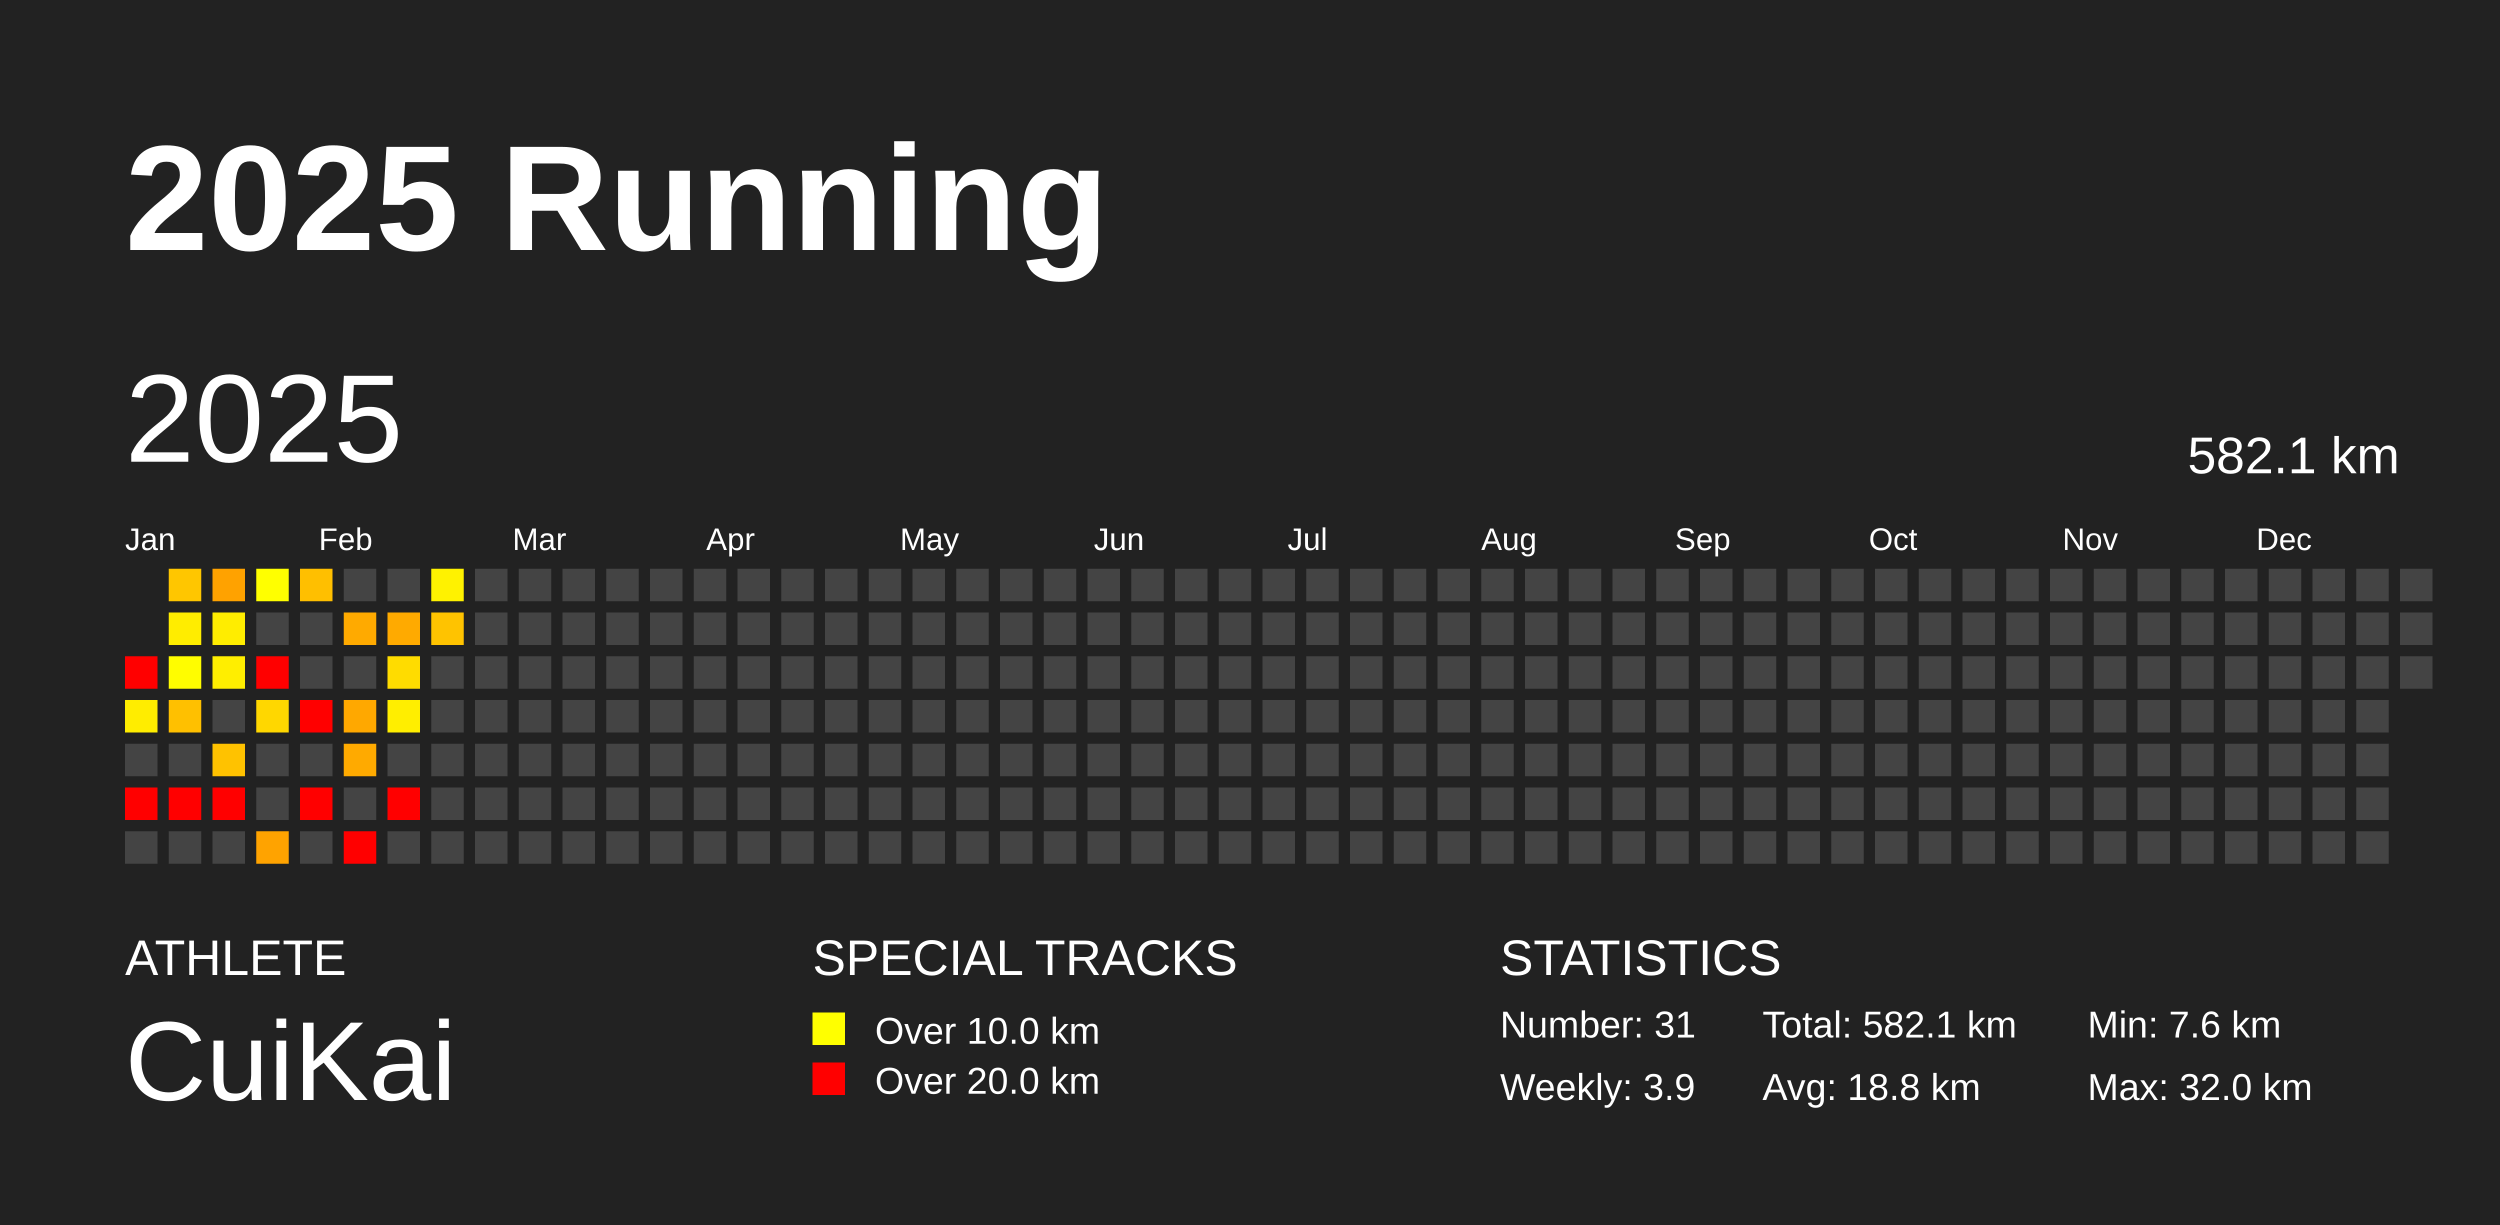
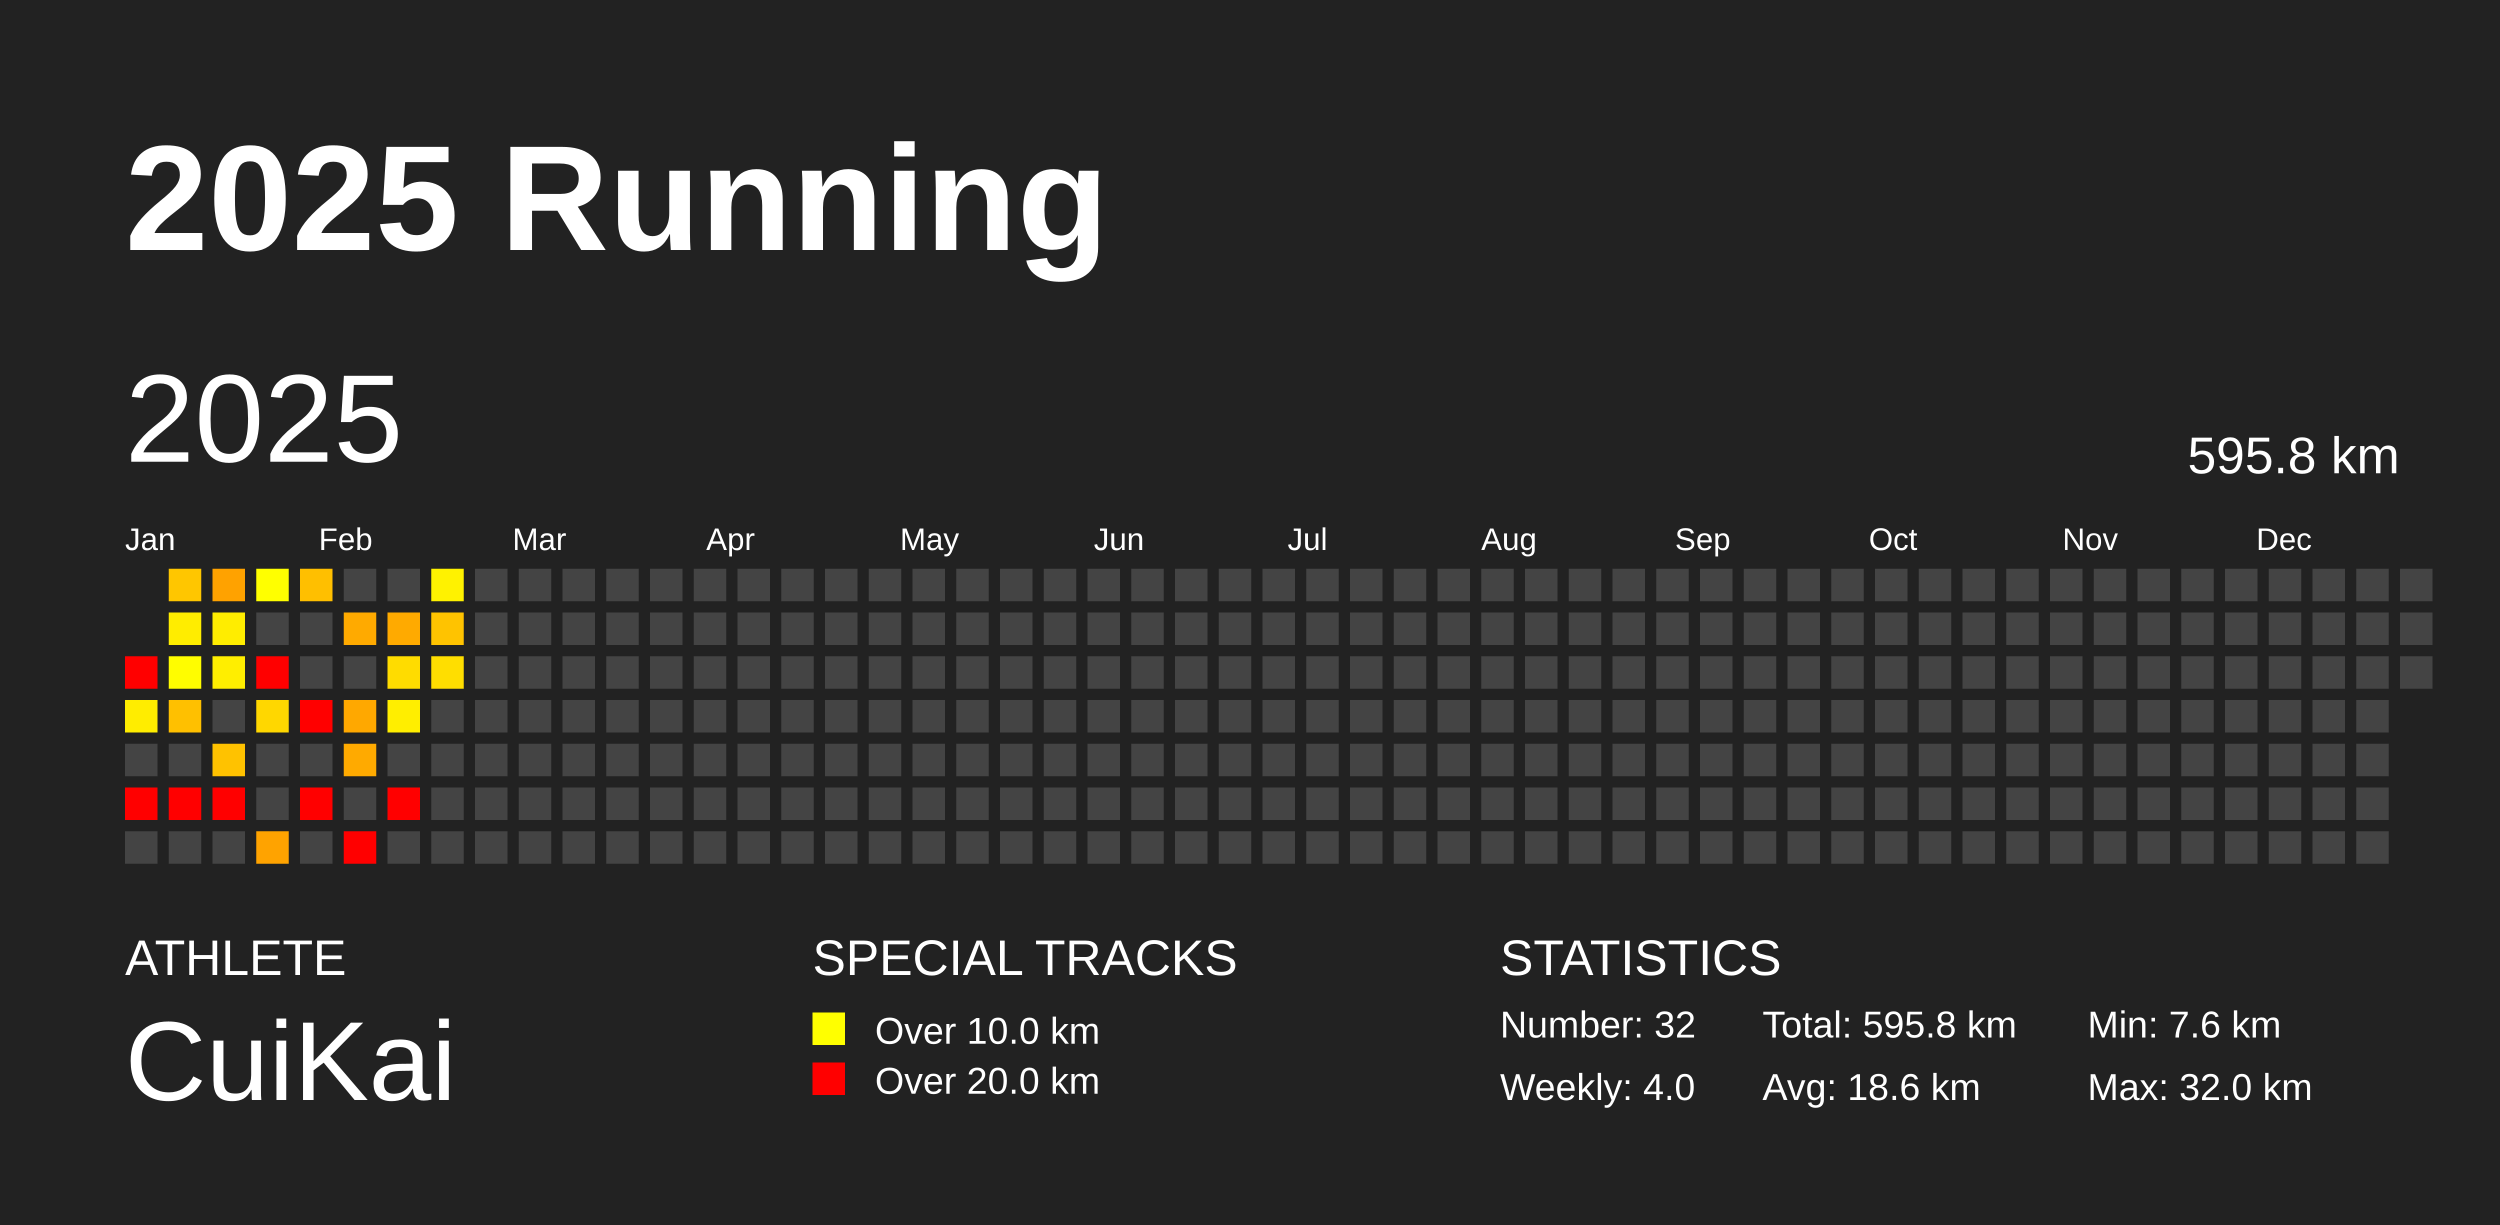
<svg xmlns="http://www.w3.org/2000/svg" baseProfile="full" height="98mm" version="1.1" viewBox="0,0,200,98" width="200mm">
  <defs />
  <rect fill="#222222" height="98" width="200" x="0" y="0" />
  <text fill="#FFFFFF" style="font-size:12px; font-family:Arial; font-weight:bold;" x="10" y="20">2025 Running</text>
  <text fill="#FFFFFF" style="font-size:4px; font-family:Arial" x="10" y="78">ATHLETE</text>
  <text fill="#FFFFFF" style="font-size:9px; font-family:Arial" x="10" y="88">CuiKai</text>
  <text fill="#FFFFFF" style="font-size:4px; font-family:Arial" x="65" y="78">SPECIAL TRACKS</text>
  <rect fill="yellow" height="2.6" width="2.6" x="65" y="81" />
  <text fill="#FFFFFF" style="font-size:3px; font-family:Arial" x="70" y="83.5">Over 10.0 km</text>
  <rect fill="red" height="2.6" width="2.6" x="65" y="85" />
  <text fill="#FFFFFF" style="font-size:3px; font-family:Arial" x="70" y="87.5">Over 20.0 km</text>
  <text fill="#FFFFFF" style="font-size:4px; font-family:Arial" x="120" y="78">STATISTICS</text>
-   <text fill="#FFFFFF" style="font-size:3px; font-family:Arial" x="120" y="83">Number: 31</text>
-   <text fill="#FFFFFF" style="font-size:3px; font-family:Arial" x="120" y="88">Weekly: 3.9</text>
-   <text fill="#FFFFFF" style="font-size:3px; font-family:Arial" x="141" y="83">Total: 582.1 km</text>
-   <text fill="#FFFFFF" style="font-size:3px; font-family:Arial" x="141" y="88">Avg: 18.8 km</text>
+   <text fill="#FFFFFF" style="font-size:3px; font-family:Arial" x="120" y="83">Number: 32</text>
+   <text fill="#FFFFFF" style="font-size:3px; font-family:Arial" x="120" y="88">Weekly: 4.0</text>
+   <text fill="#FFFFFF" style="font-size:3px; font-family:Arial" x="141" y="83">Total: 595.8 km</text>
+   <text fill="#FFFFFF" style="font-size:3px; font-family:Arial" x="141" y="88">Avg: 18.6 km</text>
  <text fill="#FFFFFF" style="font-size:3px; font-family:Arial" x="167" y="83">Min: 7.6 km</text>
  <text fill="#FFFFFF" style="font-size:3px; font-family:Arial" x="167" y="88">Max: 32.0 km</text>
  <text dominant-baseline="hanging" fill="#FFFFFF" style="font-size:10.0px; font-family:Arial;" x="10" y="30">2025</text>
-   <text dominant-baseline="hanging" fill="#FFFFFF" style="font-size:4.125px; font-family:Arial;" x="175" y="35">582.1 km</text>
+   <text dominant-baseline="hanging" fill="#FFFFFF" style="font-size:4.125px; font-family:Arial;" x="175" y="35">595.8 km</text>
  <text fill="#FFFFFF" style="font-size:2.5px; font-family:Arial" x="10.0" y="44">Jan</text>
  <text fill="#FFFFFF" style="font-size:2.5px; font-family:Arial" x="25.5" y="44">Feb</text>
  <text fill="#FFFFFF" style="font-size:2.5px; font-family:Arial" x="41.0" y="44">Mar</text>
  <text fill="#FFFFFF" style="font-size:2.5px; font-family:Arial" x="56.5" y="44">Apr</text>
  <text fill="#FFFFFF" style="font-size:2.5px; font-family:Arial" x="72.0" y="44">May</text>
  <text fill="#FFFFFF" style="font-size:2.5px; font-family:Arial" x="87.5" y="44">Jun</text>
  <text fill="#FFFFFF" style="font-size:2.5px; font-family:Arial" x="103.0" y="44">Jul</text>
  <text fill="#FFFFFF" style="font-size:2.5px; font-family:Arial" x="118.5" y="44">Aug</text>
  <text fill="#FFFFFF" style="font-size:2.5px; font-family:Arial" x="134.0" y="44">Sep</text>
  <text fill="#FFFFFF" style="font-size:2.5px; font-family:Arial" x="149.5" y="44">Oct</text>
  <text fill="#FFFFFF" style="font-size:2.5px; font-family:Arial" x="165.0" y="44">Nov</text>
  <text fill="#FFFFFF" style="font-size:2.5px; font-family:Arial" x="180.5" y="44">Dec</text>
  <rect fill="red" height="2.6" width="2.6" x="10.0" y="52.5" />
  <rect fill="#ffed00" height="2.6" width="2.6" x="10.0" y="56.0" />
  <rect fill="#444444" height="2.6" width="2.6" x="10.0" y="59.5" />
  <rect fill="red" height="2.6" width="2.6" x="10.0" y="63.0" />
  <rect fill="#444444" height="2.6" width="2.6" x="10.0" y="66.5" />
  <rect fill="#ffc600" height="2.6" width="2.6" x="13.5" y="45.5" />
  <rect fill="#ffed00" height="2.6" width="2.6" x="13.5" y="49.0" />
  <rect fill="#fffd00" height="2.6" width="2.6" x="13.5" y="52.5" />
  <rect fill="#ffc000" height="2.6" width="2.6" x="13.5" y="56.0" />
  <rect fill="#444444" height="2.6" width="2.6" x="13.5" y="59.5" />
  <rect fill="red" height="2.6" width="2.6" x="13.5" y="63.0" />
  <rect fill="#444444" height="2.6" width="2.6" x="13.5" y="66.5" />
  <rect fill="#ffa200" height="2.6" width="2.6" x="17.0" y="45.5" />
  <rect fill="#ffed00" height="2.6" width="2.6" x="17.0" y="49.0" />
  <rect fill="#ffee00" height="2.6" width="2.6" x="17.0" y="52.5" />
  <rect fill="#444444" height="2.6" width="2.6" x="17.0" y="56.0" />
  <rect fill="#ffc200" height="2.6" width="2.6" x="17.0" y="59.5" />
  <rect fill="red" height="2.6" width="2.6" x="17.0" y="63.0" />
  <rect fill="#444444" height="2.6" width="2.6" x="17.0" y="66.5" />
  <rect fill="#ffff00" height="2.6" width="2.6" x="20.5" y="45.5" />
  <rect fill="#444444" height="2.6" width="2.6" x="20.5" y="49.0" />
  <rect fill="red" height="2.6" width="2.6" x="20.5" y="52.5" />
  <rect fill="#ffd700" height="2.6" width="2.6" x="20.5" y="56.0" />
  <rect fill="#444444" height="2.6" width="2.6" x="20.5" y="59.5" />
  <rect fill="#444444" height="2.6" width="2.6" x="20.5" y="63.0" />
  <rect fill="#ffa300" height="2.6" width="2.6" x="20.5" y="66.5" />
  <rect fill="#ffbf00" height="2.6" width="2.6" x="24.0" y="45.5" />
  <rect fill="#444444" height="2.6" width="2.6" x="24.0" y="49.0" />
  <rect fill="#444444" height="2.6" width="2.6" x="24.0" y="52.5" />
  <rect fill="red" height="2.6" width="2.6" x="24.0" y="56.0" />
  <rect fill="#444444" height="2.6" width="2.6" x="24.0" y="59.5" />
  <rect fill="red" height="2.6" width="2.6" x="24.0" y="63.0" />
  <rect fill="#444444" height="2.6" width="2.6" x="24.0" y="66.5" />
  <rect fill="#444444" height="2.6" width="2.6" x="27.5" y="45.5" />
  <rect fill="#ffaa00" height="2.6" width="2.6" x="27.5" y="49.0" />
  <rect fill="#444444" height="2.6" width="2.6" x="27.5" y="52.5" />
  <rect fill="#ffa800" height="2.6" width="2.6" x="27.5" y="56.0" />
  <rect fill="#ffaa00" height="2.6" width="2.6" x="27.5" y="59.5" />
  <rect fill="#444444" height="2.6" width="2.6" x="27.5" y="63.0" />
  <rect fill="red" height="2.6" width="2.6" x="27.5" y="66.5" />
  <rect fill="#444444" height="2.6" width="2.6" x="31.0" y="45.5" />
  <rect fill="#ffaa00" height="2.6" width="2.6" x="31.0" y="49.0" />
  <rect fill="#ffdc00" height="2.6" width="2.6" x="31.0" y="52.5" />
  <rect fill="#ffee00" height="2.6" width="2.6" x="31.0" y="56.0" />
  <rect fill="#444444" height="2.6" width="2.6" x="31.0" y="59.5" />
  <rect fill="red" height="2.6" width="2.6" x="31.0" y="63.0" />
  <rect fill="#444444" height="2.6" width="2.6" x="31.0" y="66.5" />
  <rect fill="#fff200" height="2.6" width="2.6" x="34.5" y="45.5" />
  <rect fill="#ffc300" height="2.6" width="2.6" x="34.5" y="49.0" />
-   <rect fill="#444444" height="2.6" width="2.6" x="34.5" y="52.5" />
+   <rect fill="#ffde00" height="2.6" width="2.6" x="34.5" y="52.5" />
  <rect fill="#444444" height="2.6" width="2.6" x="34.5" y="56.0" />
  <rect fill="#444444" height="2.6" width="2.6" x="34.5" y="59.5" />
  <rect fill="#444444" height="2.6" width="2.6" x="34.5" y="63.0" />
  <rect fill="#444444" height="2.6" width="2.6" x="34.5" y="66.5" />
  <rect fill="#444444" height="2.6" width="2.6" x="38.0" y="45.5" />
  <rect fill="#444444" height="2.6" width="2.6" x="38.0" y="49.0" />
  <rect fill="#444444" height="2.6" width="2.6" x="38.0" y="52.5" />
  <rect fill="#444444" height="2.6" width="2.6" x="38.0" y="56.0" />
  <rect fill="#444444" height="2.6" width="2.6" x="38.0" y="59.5" />
  <rect fill="#444444" height="2.6" width="2.6" x="38.0" y="63.0" />
  <rect fill="#444444" height="2.6" width="2.6" x="38.0" y="66.5" />
  <rect fill="#444444" height="2.6" width="2.6" x="41.5" y="45.5" />
  <rect fill="#444444" height="2.6" width="2.6" x="41.5" y="49.0" />
  <rect fill="#444444" height="2.6" width="2.6" x="41.5" y="52.5" />
  <rect fill="#444444" height="2.6" width="2.6" x="41.5" y="56.0" />
  <rect fill="#444444" height="2.6" width="2.6" x="41.5" y="59.5" />
  <rect fill="#444444" height="2.6" width="2.6" x="41.5" y="63.0" />
  <rect fill="#444444" height="2.6" width="2.6" x="41.5" y="66.5" />
  <rect fill="#444444" height="2.6" width="2.6" x="45.0" y="45.5" />
  <rect fill="#444444" height="2.6" width="2.6" x="45.0" y="49.0" />
  <rect fill="#444444" height="2.6" width="2.6" x="45.0" y="52.5" />
  <rect fill="#444444" height="2.6" width="2.6" x="45.0" y="56.0" />
  <rect fill="#444444" height="2.6" width="2.6" x="45.0" y="59.5" />
  <rect fill="#444444" height="2.6" width="2.6" x="45.0" y="63.0" />
  <rect fill="#444444" height="2.6" width="2.6" x="45.0" y="66.5" />
  <rect fill="#444444" height="2.6" width="2.6" x="48.5" y="45.5" />
  <rect fill="#444444" height="2.6" width="2.6" x="48.5" y="49.0" />
  <rect fill="#444444" height="2.6" width="2.6" x="48.5" y="52.5" />
  <rect fill="#444444" height="2.6" width="2.6" x="48.5" y="56.0" />
  <rect fill="#444444" height="2.6" width="2.6" x="48.5" y="59.5" />
  <rect fill="#444444" height="2.6" width="2.6" x="48.5" y="63.0" />
  <rect fill="#444444" height="2.6" width="2.6" x="48.5" y="66.5" />
  <rect fill="#444444" height="2.6" width="2.6" x="52.0" y="45.5" />
  <rect fill="#444444" height="2.6" width="2.6" x="52.0" y="49.0" />
  <rect fill="#444444" height="2.6" width="2.6" x="52.0" y="52.5" />
  <rect fill="#444444" height="2.6" width="2.6" x="52.0" y="56.0" />
  <rect fill="#444444" height="2.6" width="2.6" x="52.0" y="59.5" />
  <rect fill="#444444" height="2.6" width="2.6" x="52.0" y="63.0" />
  <rect fill="#444444" height="2.6" width="2.6" x="52.0" y="66.5" />
  <rect fill="#444444" height="2.6" width="2.6" x="55.5" y="45.5" />
  <rect fill="#444444" height="2.6" width="2.6" x="55.5" y="49.0" />
  <rect fill="#444444" height="2.6" width="2.6" x="55.5" y="52.5" />
  <rect fill="#444444" height="2.6" width="2.6" x="55.5" y="56.0" />
  <rect fill="#444444" height="2.6" width="2.6" x="55.5" y="59.5" />
  <rect fill="#444444" height="2.6" width="2.6" x="55.5" y="63.0" />
  <rect fill="#444444" height="2.6" width="2.6" x="55.5" y="66.5" />
  <rect fill="#444444" height="2.6" width="2.6" x="59.0" y="45.5" />
  <rect fill="#444444" height="2.6" width="2.6" x="59.0" y="49.0" />
  <rect fill="#444444" height="2.6" width="2.6" x="59.0" y="52.5" />
  <rect fill="#444444" height="2.6" width="2.6" x="59.0" y="56.0" />
  <rect fill="#444444" height="2.6" width="2.6" x="59.0" y="59.5" />
  <rect fill="#444444" height="2.6" width="2.6" x="59.0" y="63.0" />
  <rect fill="#444444" height="2.6" width="2.6" x="59.0" y="66.5" />
  <rect fill="#444444" height="2.6" width="2.6" x="62.5" y="45.5" />
  <rect fill="#444444" height="2.6" width="2.6" x="62.5" y="49.0" />
  <rect fill="#444444" height="2.6" width="2.6" x="62.5" y="52.5" />
  <rect fill="#444444" height="2.6" width="2.6" x="62.5" y="56.0" />
  <rect fill="#444444" height="2.6" width="2.6" x="62.5" y="59.5" />
  <rect fill="#444444" height="2.6" width="2.6" x="62.5" y="63.0" />
  <rect fill="#444444" height="2.6" width="2.6" x="62.5" y="66.5" />
  <rect fill="#444444" height="2.6" width="2.6" x="66.0" y="45.5" />
  <rect fill="#444444" height="2.6" width="2.6" x="66.0" y="49.0" />
  <rect fill="#444444" height="2.6" width="2.6" x="66.0" y="52.5" />
  <rect fill="#444444" height="2.6" width="2.6" x="66.0" y="56.0" />
  <rect fill="#444444" height="2.6" width="2.6" x="66.0" y="59.5" />
  <rect fill="#444444" height="2.6" width="2.6" x="66.0" y="63.0" />
  <rect fill="#444444" height="2.6" width="2.6" x="66.0" y="66.5" />
  <rect fill="#444444" height="2.6" width="2.6" x="69.5" y="45.5" />
  <rect fill="#444444" height="2.6" width="2.6" x="69.5" y="49.0" />
  <rect fill="#444444" height="2.6" width="2.6" x="69.5" y="52.5" />
  <rect fill="#444444" height="2.6" width="2.6" x="69.5" y="56.0" />
  <rect fill="#444444" height="2.6" width="2.6" x="69.5" y="59.5" />
  <rect fill="#444444" height="2.6" width="2.6" x="69.5" y="63.0" />
  <rect fill="#444444" height="2.6" width="2.6" x="69.5" y="66.5" />
  <rect fill="#444444" height="2.6" width="2.6" x="73.0" y="45.5" />
  <rect fill="#444444" height="2.6" width="2.6" x="73.0" y="49.0" />
  <rect fill="#444444" height="2.6" width="2.6" x="73.0" y="52.5" />
  <rect fill="#444444" height="2.6" width="2.6" x="73.0" y="56.0" />
  <rect fill="#444444" height="2.6" width="2.6" x="73.0" y="59.5" />
  <rect fill="#444444" height="2.6" width="2.6" x="73.0" y="63.0" />
  <rect fill="#444444" height="2.6" width="2.6" x="73.0" y="66.5" />
  <rect fill="#444444" height="2.6" width="2.6" x="76.5" y="45.5" />
  <rect fill="#444444" height="2.6" width="2.6" x="76.5" y="49.0" />
  <rect fill="#444444" height="2.6" width="2.6" x="76.5" y="52.5" />
  <rect fill="#444444" height="2.6" width="2.6" x="76.5" y="56.0" />
  <rect fill="#444444" height="2.6" width="2.6" x="76.5" y="59.5" />
  <rect fill="#444444" height="2.6" width="2.6" x="76.5" y="63.0" />
  <rect fill="#444444" height="2.6" width="2.6" x="76.5" y="66.5" />
  <rect fill="#444444" height="2.6" width="2.6" x="80.0" y="45.5" />
  <rect fill="#444444" height="2.6" width="2.6" x="80.0" y="49.0" />
  <rect fill="#444444" height="2.6" width="2.6" x="80.0" y="52.5" />
  <rect fill="#444444" height="2.6" width="2.6" x="80.0" y="56.0" />
  <rect fill="#444444" height="2.6" width="2.6" x="80.0" y="59.5" />
  <rect fill="#444444" height="2.6" width="2.6" x="80.0" y="63.0" />
  <rect fill="#444444" height="2.6" width="2.6" x="80.0" y="66.5" />
  <rect fill="#444444" height="2.6" width="2.6" x="83.5" y="45.5" />
  <rect fill="#444444" height="2.6" width="2.6" x="83.5" y="49.0" />
  <rect fill="#444444" height="2.6" width="2.6" x="83.5" y="52.5" />
  <rect fill="#444444" height="2.6" width="2.6" x="83.5" y="56.0" />
  <rect fill="#444444" height="2.6" width="2.6" x="83.5" y="59.5" />
  <rect fill="#444444" height="2.6" width="2.6" x="83.5" y="63.0" />
  <rect fill="#444444" height="2.6" width="2.6" x="83.5" y="66.5" />
  <rect fill="#444444" height="2.6" width="2.6" x="87.0" y="45.5" />
  <rect fill="#444444" height="2.6" width="2.6" x="87.0" y="49.0" />
  <rect fill="#444444" height="2.6" width="2.6" x="87.0" y="52.5" />
  <rect fill="#444444" height="2.6" width="2.6" x="87.0" y="56.0" />
  <rect fill="#444444" height="2.6" width="2.6" x="87.0" y="59.5" />
  <rect fill="#444444" height="2.6" width="2.6" x="87.0" y="63.0" />
  <rect fill="#444444" height="2.6" width="2.6" x="87.0" y="66.5" />
  <rect fill="#444444" height="2.6" width="2.6" x="90.5" y="45.5" />
  <rect fill="#444444" height="2.6" width="2.6" x="90.5" y="49.0" />
  <rect fill="#444444" height="2.6" width="2.6" x="90.5" y="52.5" />
  <rect fill="#444444" height="2.6" width="2.6" x="90.5" y="56.0" />
  <rect fill="#444444" height="2.6" width="2.6" x="90.5" y="59.5" />
  <rect fill="#444444" height="2.6" width="2.6" x="90.5" y="63.0" />
  <rect fill="#444444" height="2.6" width="2.6" x="90.5" y="66.5" />
  <rect fill="#444444" height="2.6" width="2.6" x="94.0" y="45.5" />
  <rect fill="#444444" height="2.6" width="2.6" x="94.0" y="49.0" />
  <rect fill="#444444" height="2.6" width="2.6" x="94.0" y="52.5" />
  <rect fill="#444444" height="2.6" width="2.6" x="94.0" y="56.0" />
  <rect fill="#444444" height="2.6" width="2.6" x="94.0" y="59.5" />
  <rect fill="#444444" height="2.6" width="2.6" x="94.0" y="63.0" />
  <rect fill="#444444" height="2.6" width="2.6" x="94.0" y="66.5" />
  <rect fill="#444444" height="2.6" width="2.6" x="97.5" y="45.5" />
  <rect fill="#444444" height="2.6" width="2.6" x="97.5" y="49.0" />
  <rect fill="#444444" height="2.6" width="2.6" x="97.5" y="52.5" />
  <rect fill="#444444" height="2.6" width="2.6" x="97.5" y="56.0" />
  <rect fill="#444444" height="2.6" width="2.6" x="97.5" y="59.5" />
  <rect fill="#444444" height="2.6" width="2.6" x="97.5" y="63.0" />
  <rect fill="#444444" height="2.6" width="2.6" x="97.5" y="66.5" />
  <rect fill="#444444" height="2.6" width="2.6" x="101.0" y="45.5" />
  <rect fill="#444444" height="2.6" width="2.6" x="101.0" y="49.0" />
  <rect fill="#444444" height="2.6" width="2.6" x="101.0" y="52.5" />
  <rect fill="#444444" height="2.6" width="2.6" x="101.0" y="56.0" />
  <rect fill="#444444" height="2.6" width="2.6" x="101.0" y="59.5" />
  <rect fill="#444444" height="2.6" width="2.6" x="101.0" y="63.0" />
  <rect fill="#444444" height="2.6" width="2.6" x="101.0" y="66.5" />
  <rect fill="#444444" height="2.6" width="2.6" x="104.5" y="45.5" />
  <rect fill="#444444" height="2.6" width="2.6" x="104.5" y="49.0" />
  <rect fill="#444444" height="2.6" width="2.6" x="104.5" y="52.5" />
  <rect fill="#444444" height="2.6" width="2.6" x="104.5" y="56.0" />
  <rect fill="#444444" height="2.6" width="2.6" x="104.5" y="59.5" />
  <rect fill="#444444" height="2.6" width="2.6" x="104.5" y="63.0" />
  <rect fill="#444444" height="2.6" width="2.6" x="104.5" y="66.5" />
  <rect fill="#444444" height="2.6" width="2.6" x="108.0" y="45.5" />
  <rect fill="#444444" height="2.6" width="2.6" x="108.0" y="49.0" />
  <rect fill="#444444" height="2.6" width="2.6" x="108.0" y="52.5" />
  <rect fill="#444444" height="2.6" width="2.6" x="108.0" y="56.0" />
  <rect fill="#444444" height="2.6" width="2.6" x="108.0" y="59.5" />
  <rect fill="#444444" height="2.6" width="2.6" x="108.0" y="63.0" />
  <rect fill="#444444" height="2.6" width="2.6" x="108.0" y="66.5" />
  <rect fill="#444444" height="2.6" width="2.6" x="111.5" y="45.5" />
  <rect fill="#444444" height="2.6" width="2.6" x="111.5" y="49.0" />
  <rect fill="#444444" height="2.6" width="2.6" x="111.5" y="52.5" />
  <rect fill="#444444" height="2.6" width="2.6" x="111.5" y="56.0" />
  <rect fill="#444444" height="2.6" width="2.6" x="111.5" y="59.5" />
  <rect fill="#444444" height="2.6" width="2.6" x="111.5" y="63.0" />
  <rect fill="#444444" height="2.6" width="2.6" x="111.5" y="66.5" />
  <rect fill="#444444" height="2.6" width="2.6" x="115.0" y="45.5" />
  <rect fill="#444444" height="2.6" width="2.6" x="115.0" y="49.0" />
  <rect fill="#444444" height="2.6" width="2.6" x="115.0" y="52.5" />
  <rect fill="#444444" height="2.6" width="2.6" x="115.0" y="56.0" />
  <rect fill="#444444" height="2.6" width="2.6" x="115.0" y="59.5" />
  <rect fill="#444444" height="2.6" width="2.6" x="115.0" y="63.0" />
  <rect fill="#444444" height="2.6" width="2.6" x="115.0" y="66.5" />
  <rect fill="#444444" height="2.6" width="2.6" x="118.5" y="45.5" />
  <rect fill="#444444" height="2.6" width="2.6" x="118.5" y="49.0" />
  <rect fill="#444444" height="2.6" width="2.6" x="118.5" y="52.5" />
  <rect fill="#444444" height="2.6" width="2.6" x="118.5" y="56.0" />
  <rect fill="#444444" height="2.6" width="2.6" x="118.5" y="59.5" />
  <rect fill="#444444" height="2.6" width="2.6" x="118.5" y="63.0" />
  <rect fill="#444444" height="2.6" width="2.6" x="118.5" y="66.5" />
  <rect fill="#444444" height="2.6" width="2.6" x="122.0" y="45.5" />
  <rect fill="#444444" height="2.6" width="2.6" x="122.0" y="49.0" />
  <rect fill="#444444" height="2.6" width="2.6" x="122.0" y="52.5" />
  <rect fill="#444444" height="2.6" width="2.6" x="122.0" y="56.0" />
  <rect fill="#444444" height="2.6" width="2.6" x="122.0" y="59.5" />
  <rect fill="#444444" height="2.6" width="2.6" x="122.0" y="63.0" />
  <rect fill="#444444" height="2.6" width="2.6" x="122.0" y="66.5" />
  <rect fill="#444444" height="2.6" width="2.6" x="125.5" y="45.5" />
  <rect fill="#444444" height="2.6" width="2.6" x="125.5" y="49.0" />
  <rect fill="#444444" height="2.6" width="2.6" x="125.5" y="52.5" />
  <rect fill="#444444" height="2.6" width="2.6" x="125.5" y="56.0" />
  <rect fill="#444444" height="2.6" width="2.6" x="125.5" y="59.5" />
  <rect fill="#444444" height="2.6" width="2.6" x="125.5" y="63.0" />
  <rect fill="#444444" height="2.6" width="2.6" x="125.5" y="66.5" />
  <rect fill="#444444" height="2.6" width="2.6" x="129.0" y="45.5" />
  <rect fill="#444444" height="2.6" width="2.6" x="129.0" y="49.0" />
  <rect fill="#444444" height="2.6" width="2.6" x="129.0" y="52.5" />
  <rect fill="#444444" height="2.6" width="2.6" x="129.0" y="56.0" />
  <rect fill="#444444" height="2.6" width="2.6" x="129.0" y="59.5" />
  <rect fill="#444444" height="2.6" width="2.6" x="129.0" y="63.0" />
  <rect fill="#444444" height="2.6" width="2.6" x="129.0" y="66.5" />
  <rect fill="#444444" height="2.6" width="2.6" x="132.5" y="45.5" />
  <rect fill="#444444" height="2.6" width="2.6" x="132.5" y="49.0" />
  <rect fill="#444444" height="2.6" width="2.6" x="132.5" y="52.5" />
  <rect fill="#444444" height="2.6" width="2.6" x="132.5" y="56.0" />
  <rect fill="#444444" height="2.6" width="2.6" x="132.5" y="59.5" />
  <rect fill="#444444" height="2.6" width="2.6" x="132.5" y="63.0" />
  <rect fill="#444444" height="2.6" width="2.6" x="132.5" y="66.5" />
  <rect fill="#444444" height="2.6" width="2.6" x="136.0" y="45.5" />
  <rect fill="#444444" height="2.6" width="2.6" x="136.0" y="49.0" />
  <rect fill="#444444" height="2.6" width="2.6" x="136.0" y="52.5" />
  <rect fill="#444444" height="2.6" width="2.6" x="136.0" y="56.0" />
  <rect fill="#444444" height="2.6" width="2.6" x="136.0" y="59.5" />
  <rect fill="#444444" height="2.6" width="2.6" x="136.0" y="63.0" />
  <rect fill="#444444" height="2.6" width="2.6" x="136.0" y="66.5" />
  <rect fill="#444444" height="2.6" width="2.6" x="139.5" y="45.5" />
  <rect fill="#444444" height="2.6" width="2.6" x="139.5" y="49.0" />
  <rect fill="#444444" height="2.6" width="2.6" x="139.5" y="52.5" />
  <rect fill="#444444" height="2.6" width="2.6" x="139.5" y="56.0" />
  <rect fill="#444444" height="2.6" width="2.6" x="139.5" y="59.5" />
  <rect fill="#444444" height="2.6" width="2.6" x="139.5" y="63.0" />
  <rect fill="#444444" height="2.6" width="2.6" x="139.5" y="66.5" />
  <rect fill="#444444" height="2.6" width="2.6" x="143.0" y="45.5" />
  <rect fill="#444444" height="2.6" width="2.6" x="143.0" y="49.0" />
  <rect fill="#444444" height="2.6" width="2.6" x="143.0" y="52.5" />
  <rect fill="#444444" height="2.6" width="2.6" x="143.0" y="56.0" />
  <rect fill="#444444" height="2.6" width="2.6" x="143.0" y="59.5" />
  <rect fill="#444444" height="2.6" width="2.6" x="143.0" y="63.0" />
  <rect fill="#444444" height="2.6" width="2.6" x="143.0" y="66.5" />
  <rect fill="#444444" height="2.6" width="2.6" x="146.5" y="45.5" />
  <rect fill="#444444" height="2.6" width="2.6" x="146.5" y="49.0" />
  <rect fill="#444444" height="2.6" width="2.6" x="146.5" y="52.5" />
  <rect fill="#444444" height="2.6" width="2.6" x="146.5" y="56.0" />
  <rect fill="#444444" height="2.6" width="2.6" x="146.5" y="59.5" />
  <rect fill="#444444" height="2.6" width="2.6" x="146.5" y="63.0" />
  <rect fill="#444444" height="2.6" width="2.6" x="146.5" y="66.5" />
  <rect fill="#444444" height="2.6" width="2.6" x="150.0" y="45.5" />
  <rect fill="#444444" height="2.6" width="2.6" x="150.0" y="49.0" />
  <rect fill="#444444" height="2.6" width="2.6" x="150.0" y="52.5" />
  <rect fill="#444444" height="2.6" width="2.6" x="150.0" y="56.0" />
  <rect fill="#444444" height="2.6" width="2.6" x="150.0" y="59.5" />
  <rect fill="#444444" height="2.6" width="2.6" x="150.0" y="63.0" />
  <rect fill="#444444" height="2.6" width="2.6" x="150.0" y="66.5" />
  <rect fill="#444444" height="2.6" width="2.6" x="153.5" y="45.5" />
  <rect fill="#444444" height="2.6" width="2.6" x="153.5" y="49.0" />
  <rect fill="#444444" height="2.6" width="2.6" x="153.5" y="52.5" />
  <rect fill="#444444" height="2.6" width="2.6" x="153.5" y="56.0" />
  <rect fill="#444444" height="2.6" width="2.6" x="153.5" y="59.5" />
  <rect fill="#444444" height="2.6" width="2.6" x="153.5" y="63.0" />
  <rect fill="#444444" height="2.6" width="2.6" x="153.5" y="66.5" />
  <rect fill="#444444" height="2.6" width="2.6" x="157.0" y="45.5" />
  <rect fill="#444444" height="2.6" width="2.6" x="157.0" y="49.0" />
  <rect fill="#444444" height="2.6" width="2.6" x="157.0" y="52.5" />
  <rect fill="#444444" height="2.6" width="2.6" x="157.0" y="56.0" />
  <rect fill="#444444" height="2.6" width="2.6" x="157.0" y="59.5" />
  <rect fill="#444444" height="2.6" width="2.6" x="157.0" y="63.0" />
  <rect fill="#444444" height="2.6" width="2.6" x="157.0" y="66.5" />
  <rect fill="#444444" height="2.6" width="2.6" x="160.5" y="45.5" />
  <rect fill="#444444" height="2.6" width="2.6" x="160.5" y="49.0" />
  <rect fill="#444444" height="2.6" width="2.6" x="160.5" y="52.5" />
  <rect fill="#444444" height="2.6" width="2.6" x="160.5" y="56.0" />
  <rect fill="#444444" height="2.6" width="2.6" x="160.5" y="59.5" />
  <rect fill="#444444" height="2.6" width="2.6" x="160.5" y="63.0" />
  <rect fill="#444444" height="2.6" width="2.6" x="160.5" y="66.5" />
  <rect fill="#444444" height="2.6" width="2.6" x="164.0" y="45.5" />
  <rect fill="#444444" height="2.6" width="2.6" x="164.0" y="49.0" />
  <rect fill="#444444" height="2.6" width="2.6" x="164.0" y="52.5" />
  <rect fill="#444444" height="2.6" width="2.6" x="164.0" y="56.0" />
  <rect fill="#444444" height="2.6" width="2.6" x="164.0" y="59.5" />
  <rect fill="#444444" height="2.6" width="2.6" x="164.0" y="63.0" />
  <rect fill="#444444" height="2.6" width="2.6" x="164.0" y="66.5" />
  <rect fill="#444444" height="2.6" width="2.6" x="167.5" y="45.5" />
  <rect fill="#444444" height="2.6" width="2.6" x="167.5" y="49.0" />
  <rect fill="#444444" height="2.6" width="2.6" x="167.5" y="52.5" />
  <rect fill="#444444" height="2.6" width="2.6" x="167.5" y="56.0" />
  <rect fill="#444444" height="2.6" width="2.6" x="167.5" y="59.5" />
  <rect fill="#444444" height="2.6" width="2.6" x="167.5" y="63.0" />
  <rect fill="#444444" height="2.6" width="2.6" x="167.5" y="66.5" />
  <rect fill="#444444" height="2.6" width="2.6" x="171.0" y="45.5" />
  <rect fill="#444444" height="2.6" width="2.6" x="171.0" y="49.0" />
  <rect fill="#444444" height="2.6" width="2.6" x="171.0" y="52.5" />
  <rect fill="#444444" height="2.6" width="2.6" x="171.0" y="56.0" />
  <rect fill="#444444" height="2.6" width="2.6" x="171.0" y="59.5" />
  <rect fill="#444444" height="2.6" width="2.6" x="171.0" y="63.0" />
  <rect fill="#444444" height="2.6" width="2.6" x="171.0" y="66.5" />
  <rect fill="#444444" height="2.6" width="2.6" x="174.5" y="45.5" />
  <rect fill="#444444" height="2.6" width="2.6" x="174.5" y="49.0" />
  <rect fill="#444444" height="2.6" width="2.6" x="174.5" y="52.5" />
  <rect fill="#444444" height="2.6" width="2.6" x="174.5" y="56.0" />
  <rect fill="#444444" height="2.6" width="2.6" x="174.5" y="59.5" />
  <rect fill="#444444" height="2.6" width="2.6" x="174.5" y="63.0" />
  <rect fill="#444444" height="2.6" width="2.6" x="174.5" y="66.5" />
  <rect fill="#444444" height="2.6" width="2.6" x="178.0" y="45.5" />
  <rect fill="#444444" height="2.6" width="2.6" x="178.0" y="49.0" />
  <rect fill="#444444" height="2.6" width="2.6" x="178.0" y="52.5" />
  <rect fill="#444444" height="2.6" width="2.6" x="178.0" y="56.0" />
  <rect fill="#444444" height="2.6" width="2.6" x="178.0" y="59.5" />
  <rect fill="#444444" height="2.6" width="2.6" x="178.0" y="63.0" />
  <rect fill="#444444" height="2.6" width="2.6" x="178.0" y="66.5" />
  <rect fill="#444444" height="2.6" width="2.6" x="181.5" y="45.5" />
  <rect fill="#444444" height="2.6" width="2.6" x="181.5" y="49.0" />
  <rect fill="#444444" height="2.6" width="2.6" x="181.5" y="52.5" />
  <rect fill="#444444" height="2.6" width="2.6" x="181.5" y="56.0" />
  <rect fill="#444444" height="2.6" width="2.6" x="181.5" y="59.5" />
  <rect fill="#444444" height="2.6" width="2.6" x="181.5" y="63.0" />
  <rect fill="#444444" height="2.6" width="2.6" x="181.5" y="66.5" />
  <rect fill="#444444" height="2.6" width="2.6" x="185.0" y="45.5" />
  <rect fill="#444444" height="2.6" width="2.6" x="185.0" y="49.0" />
  <rect fill="#444444" height="2.6" width="2.6" x="185.0" y="52.5" />
  <rect fill="#444444" height="2.6" width="2.6" x="185.0" y="56.0" />
  <rect fill="#444444" height="2.6" width="2.6" x="185.0" y="59.5" />
  <rect fill="#444444" height="2.6" width="2.6" x="185.0" y="63.0" />
  <rect fill="#444444" height="2.6" width="2.6" x="185.0" y="66.5" />
  <rect fill="#444444" height="2.6" width="2.6" x="188.5" y="45.5" />
  <rect fill="#444444" height="2.6" width="2.6" x="188.5" y="49.0" />
  <rect fill="#444444" height="2.6" width="2.6" x="188.5" y="52.5" />
  <rect fill="#444444" height="2.6" width="2.6" x="188.5" y="56.0" />
  <rect fill="#444444" height="2.6" width="2.6" x="188.5" y="59.5" />
  <rect fill="#444444" height="2.6" width="2.6" x="188.5" y="63.0" />
  <rect fill="#444444" height="2.6" width="2.6" x="188.5" y="66.5" />
  <rect fill="#444444" height="2.6" width="2.6" x="192.0" y="45.5" />
  <rect fill="#444444" height="2.6" width="2.6" x="192.0" y="49.0" />
  <rect fill="#444444" height="2.6" width="2.6" x="192.0" y="52.5" />
</svg>
